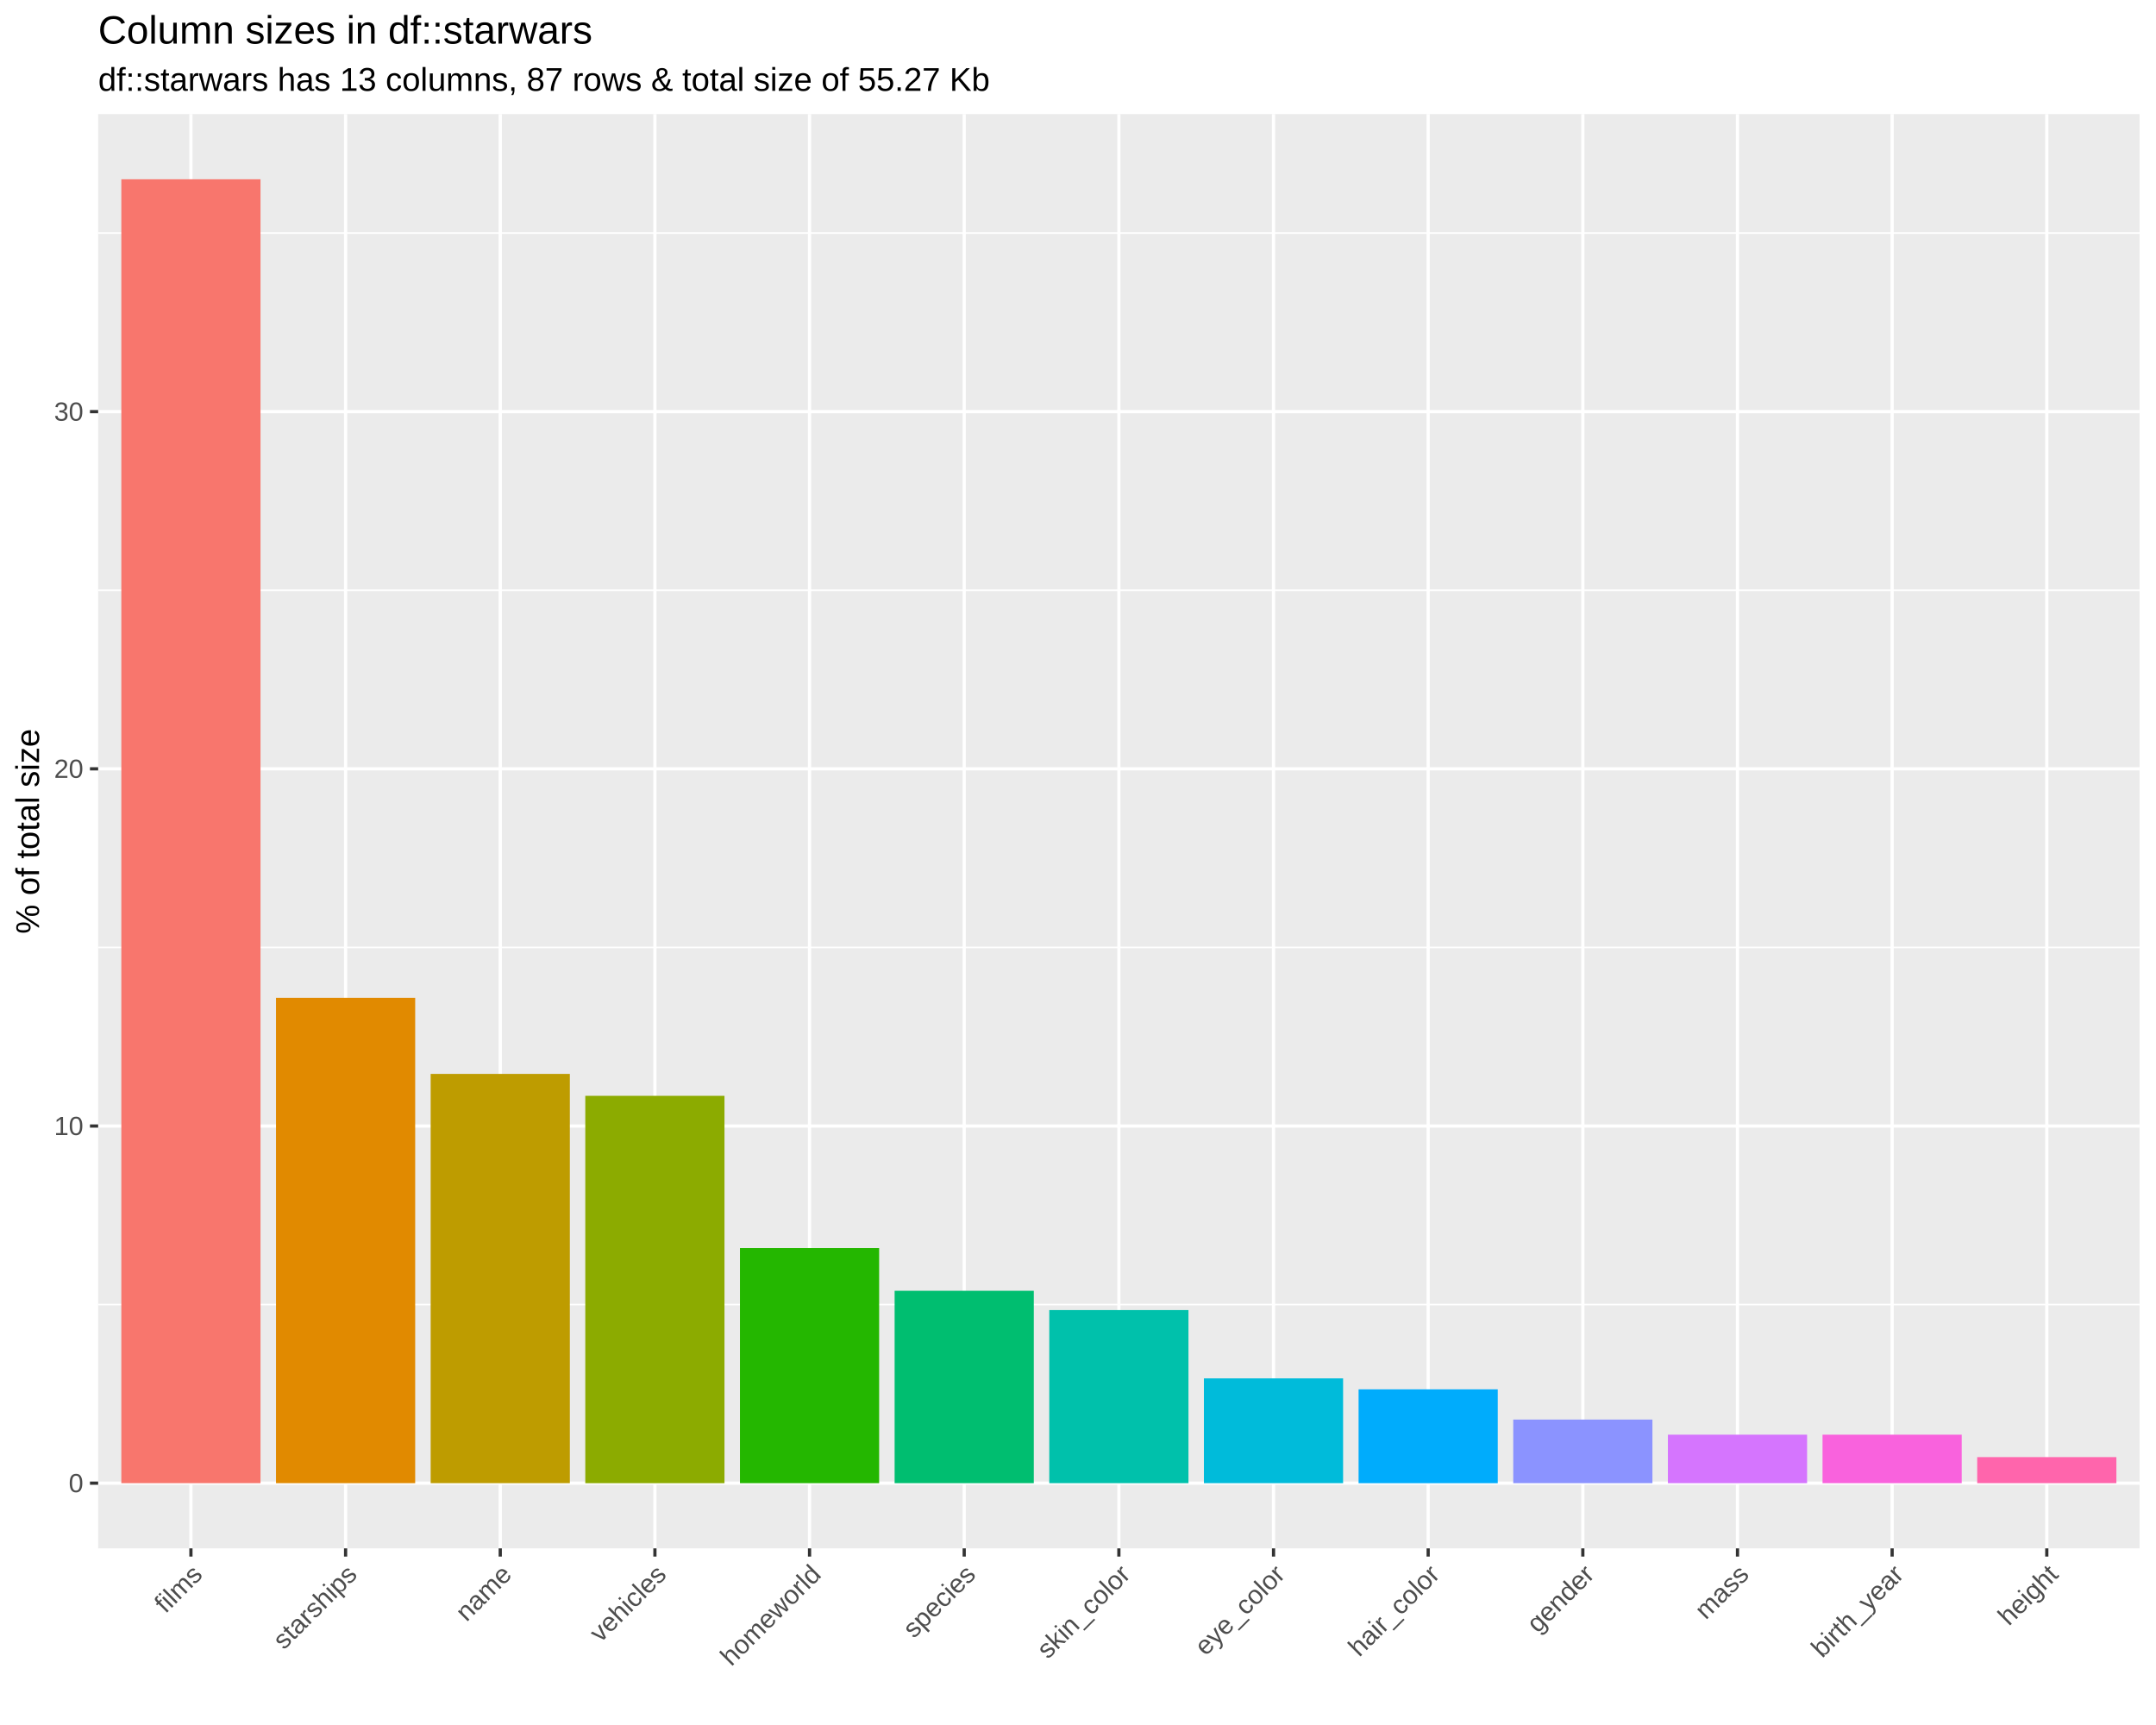
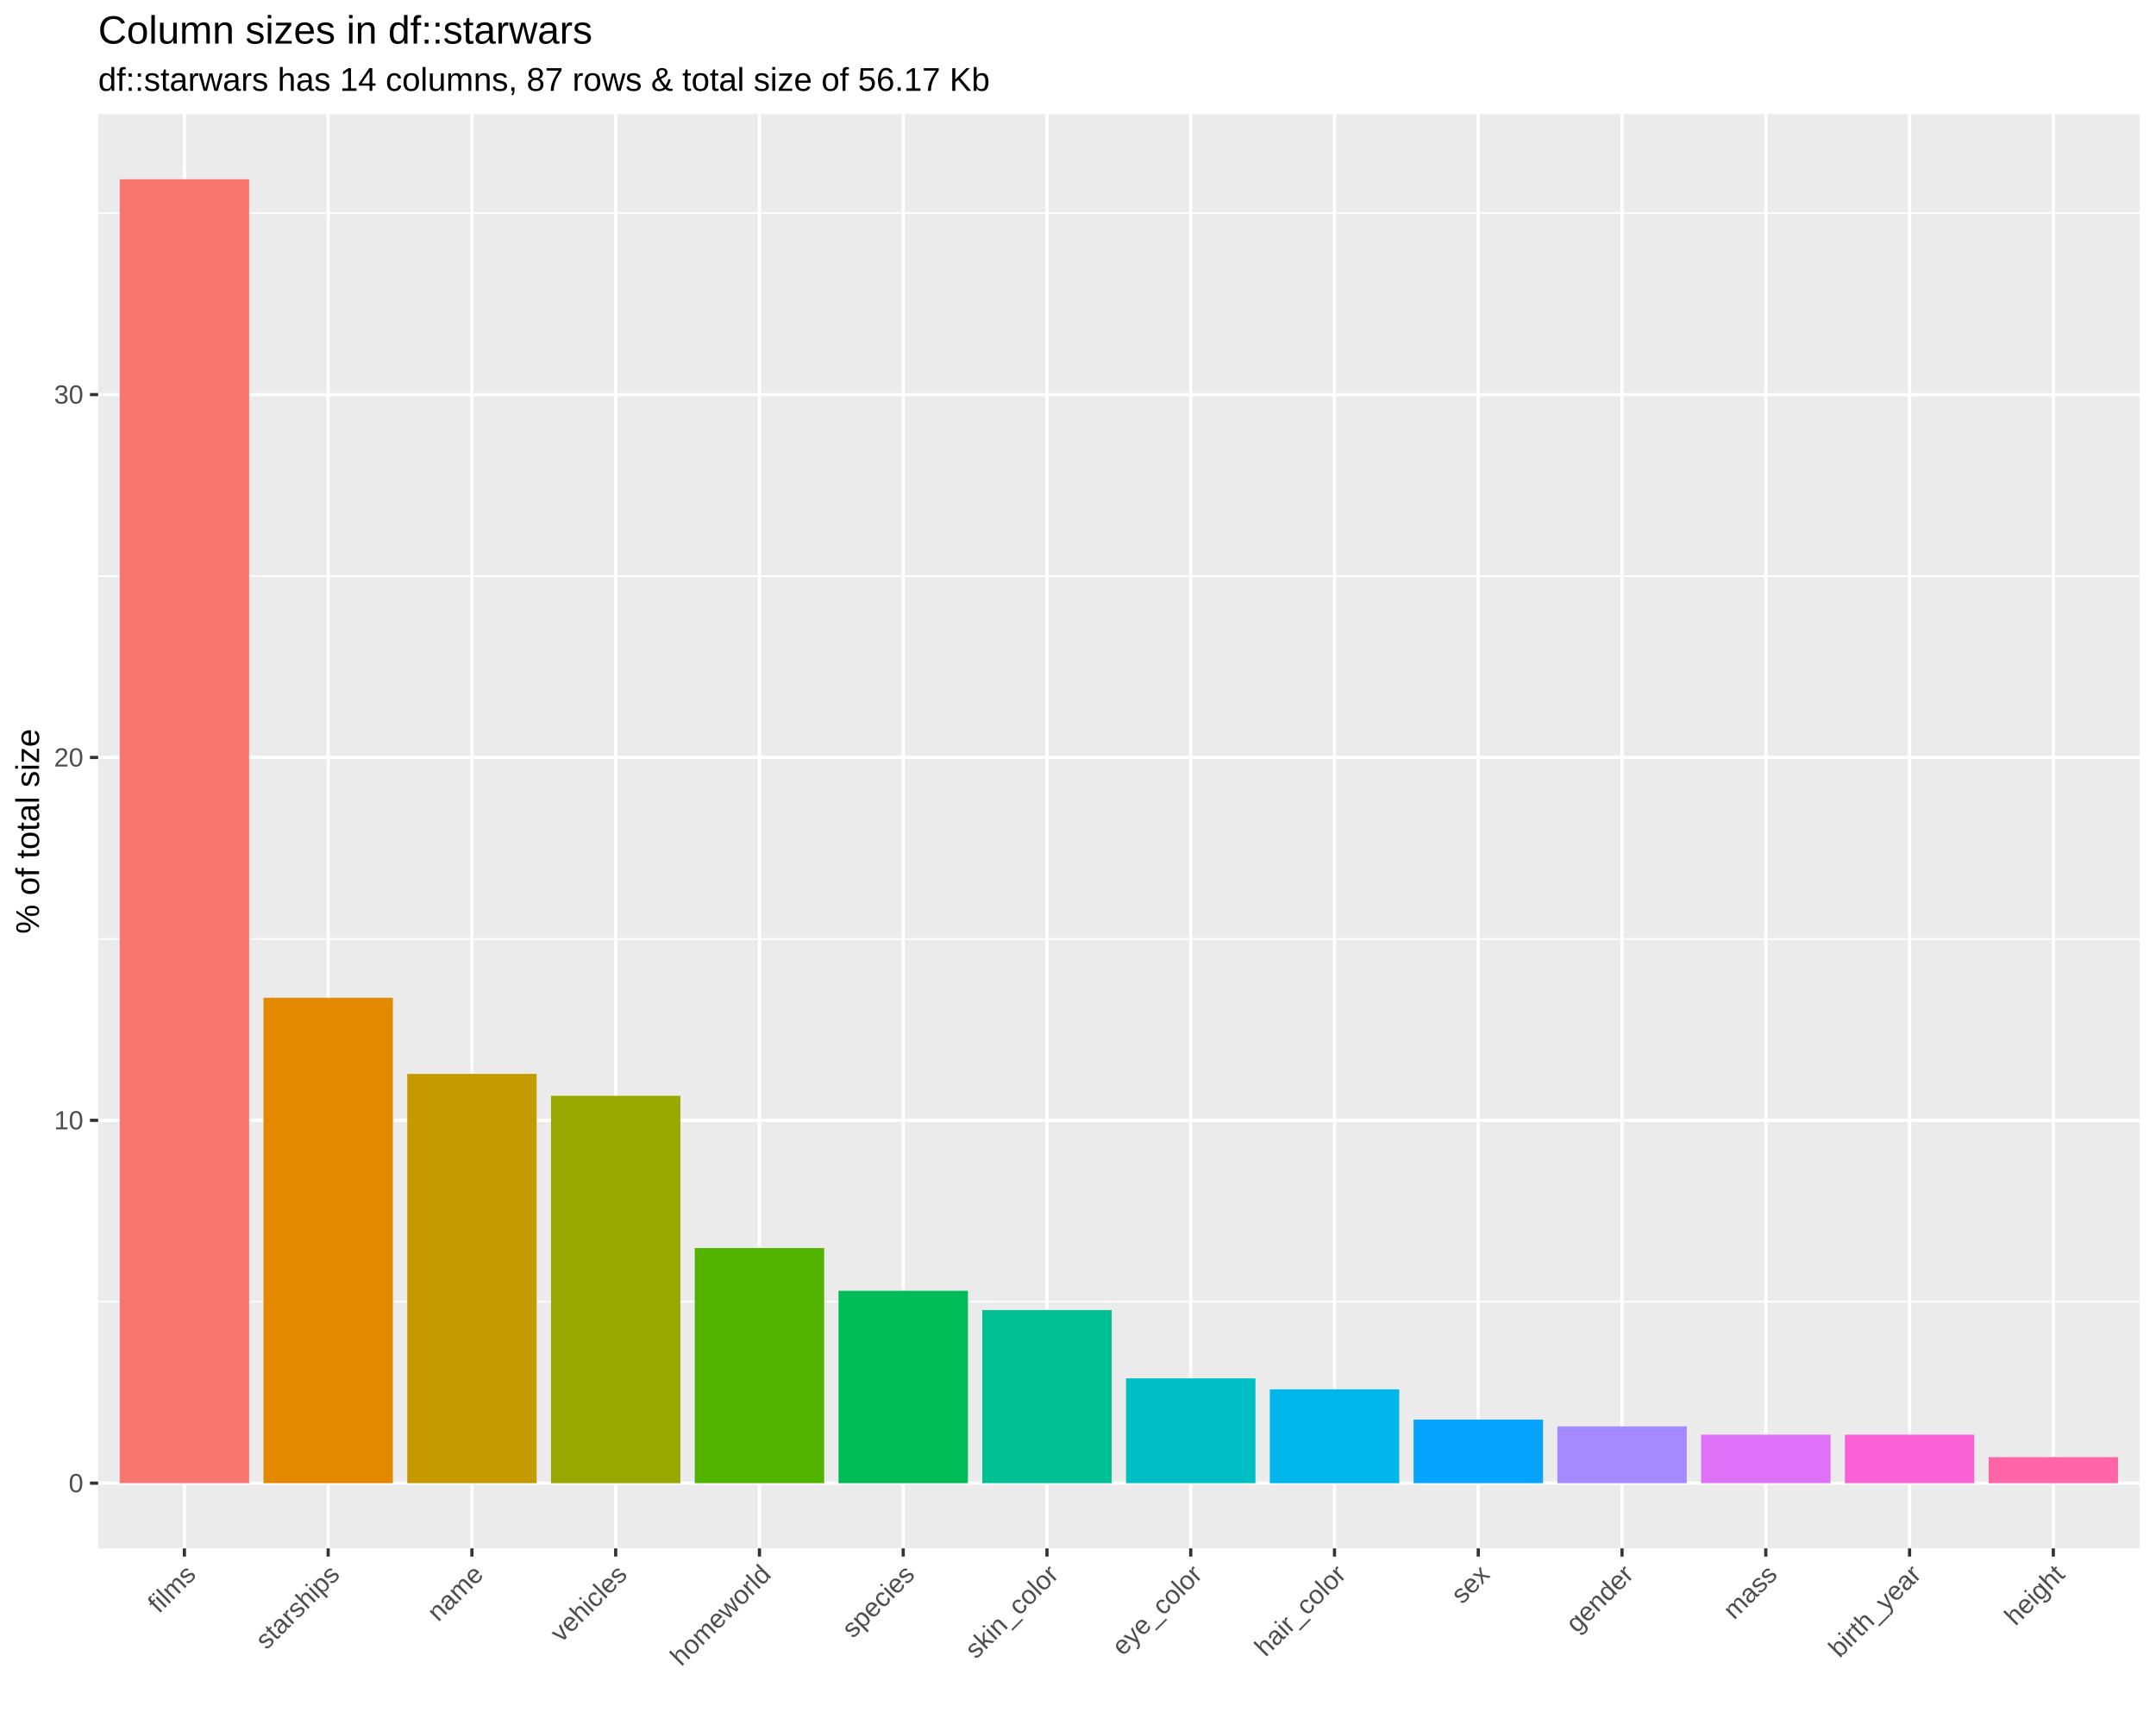
<svg xmlns="http://www.w3.org/2000/svg" viewBox="0 0 720.00 576.00">
  <defs>
    <style type="text/css">
    line, polyline, polygon, path, rect, circle {
      fill: none;
      stroke: #000000;
      stroke-linecap: round;
      stroke-linejoin: round;
      stroke-miterlimit: 10.00;
    }
  </style>
  </defs>
  <rect width="100%" height="100%" style="stroke: none; fill: #FFFFFF;" />
  <rect x="0.00" y="0.00" width="720.00" height="576.00" style="stroke-width: 1.07; stroke: #FFFFFF; fill: #FFFFFF;" />
  <defs>
    <clipPath id="cpMzIuNzh8NzE0LjUyfDUxNy4wMnwzOC4wOQ==">
      <rect x="32.78" y="38.09" width="681.74" height="478.93" />
    </clipPath>
  </defs>
  <rect x="32.78" y="38.09" width="681.74" height="478.93" style="stroke-width: 1.07; stroke: none; fill: #EBEBEB;" clip-path="url(#cpMzIuNzh8NzE0LjUyfDUxNy4wMnwzOC4wOQ==)" />
-   <polyline points="32.78,435.62 714.52,435.62 " style="stroke-width: 0.53; stroke: #FFFFFF; stroke-linecap: butt;" clip-path="url(#cpMzIuNzh8NzE0LjUyfDUxNy4wMnwzOC4wOQ==)" />
-   <polyline points="32.78,316.35 714.52,316.35 " style="stroke-width: 0.53; stroke: #FFFFFF; stroke-linecap: butt;" clip-path="url(#cpMzIuNzh8NzE0LjUyfDUxNy4wMnwzOC4wOQ==)" />
-   <polyline points="32.78,197.09 714.52,197.09 " style="stroke-width: 0.53; stroke: #FFFFFF; stroke-linecap: butt;" clip-path="url(#cpMzIuNzh8NzE0LjUyfDUxNy4wMnwzOC4wOQ==)" />
-   <polyline points="32.78,77.82 714.52,77.82 " style="stroke-width: 0.53; stroke: #FFFFFF; stroke-linecap: butt;" clip-path="url(#cpMzIuNzh8NzE0LjUyfDUxNy4wMnwzOC4wOQ==)" />
+   <polyline points="32.78,434.67 714.52,434.67 " style="stroke-width: 0.53; stroke: #FFFFFF; stroke-linecap: butt;" clip-path="url(#cpMzIuNzh8NzE0LjUyfDUxNy4wMnwzOC4wOQ==)" />
+   <polyline points="32.78,313.51 714.52,313.51 " style="stroke-width: 0.53; stroke: #FFFFFF; stroke-linecap: butt;" clip-path="url(#cpMzIuNzh8NzE0LjUyfDUxNy4wMnwzOC4wOQ==)" />
+   <polyline points="32.78,192.34 714.52,192.34 " style="stroke-width: 0.53; stroke: #FFFFFF; stroke-linecap: butt;" clip-path="url(#cpMzIuNzh8NzE0LjUyfDUxNy4wMnwzOC4wOQ==)" />
+   <polyline points="32.78,71.18 714.52,71.18 " style="stroke-width: 0.53; stroke: #FFFFFF; stroke-linecap: butt;" clip-path="url(#cpMzIuNzh8NzE0LjUyfDUxNy4wMnwzOC4wOQ==)" />
  <polyline points="32.78,495.25 714.52,495.25 " style="stroke-width: 1.07; stroke: #FFFFFF; stroke-linecap: butt;" clip-path="url(#cpMzIuNzh8NzE0LjUyfDUxNy4wMnwzOC4wOQ==)" />
-   <polyline points="32.78,375.99 714.52,375.99 " style="stroke-width: 1.07; stroke: #FFFFFF; stroke-linecap: butt;" clip-path="url(#cpMzIuNzh8NzE0LjUyfDUxNy4wMnwzOC4wOQ==)" />
-   <polyline points="32.78,256.72 714.52,256.72 " style="stroke-width: 1.07; stroke: #FFFFFF; stroke-linecap: butt;" clip-path="url(#cpMzIuNzh8NzE0LjUyfDUxNy4wMnwzOC4wOQ==)" />
-   <polyline points="32.78,137.45 714.52,137.45 " style="stroke-width: 1.07; stroke: #FFFFFF; stroke-linecap: butt;" clip-path="url(#cpMzIuNzh8NzE0LjUyfDUxNy4wMnwzOC4wOQ==)" />
-   <polyline points="63.76,517.02 63.76,38.09 " style="stroke-width: 1.07; stroke: #FFFFFF; stroke-linecap: butt;" clip-path="url(#cpMzIuNzh8NzE0LjUyfDUxNy4wMnwzOC4wOQ==)" />
-   <polyline points="115.41,517.02 115.41,38.09 " style="stroke-width: 1.07; stroke: #FFFFFF; stroke-linecap: butt;" clip-path="url(#cpMzIuNzh8NzE0LjUyfDUxNy4wMnwzOC4wOQ==)" />
-   <polyline points="167.06,517.02 167.06,38.09 " style="stroke-width: 1.07; stroke: #FFFFFF; stroke-linecap: butt;" clip-path="url(#cpMzIuNzh8NzE0LjUyfDUxNy4wMnwzOC4wOQ==)" />
-   <polyline points="218.71,517.02 218.71,38.09 " style="stroke-width: 1.07; stroke: #FFFFFF; stroke-linecap: butt;" clip-path="url(#cpMzIuNzh8NzE0LjUyfDUxNy4wMnwzOC4wOQ==)" />
-   <polyline points="270.35,517.02 270.35,38.09 " style="stroke-width: 1.07; stroke: #FFFFFF; stroke-linecap: butt;" clip-path="url(#cpMzIuNzh8NzE0LjUyfDUxNy4wMnwzOC4wOQ==)" />
-   <polyline points="322.00,517.02 322.00,38.09 " style="stroke-width: 1.07; stroke: #FFFFFF; stroke-linecap: butt;" clip-path="url(#cpMzIuNzh8NzE0LjUyfDUxNy4wMnwzOC4wOQ==)" />
-   <polyline points="373.65,517.02 373.65,38.09 " style="stroke-width: 1.07; stroke: #FFFFFF; stroke-linecap: butt;" clip-path="url(#cpMzIuNzh8NzE0LjUyfDUxNy4wMnwzOC4wOQ==)" />
-   <polyline points="425.30,517.02 425.30,38.09 " style="stroke-width: 1.07; stroke: #FFFFFF; stroke-linecap: butt;" clip-path="url(#cpMzIuNzh8NzE0LjUyfDUxNy4wMnwzOC4wOQ==)" />
-   <polyline points="476.94,517.02 476.94,38.09 " style="stroke-width: 1.07; stroke: #FFFFFF; stroke-linecap: butt;" clip-path="url(#cpMzIuNzh8NzE0LjUyfDUxNy4wMnwzOC4wOQ==)" />
-   <polyline points="528.59,517.02 528.59,38.09 " style="stroke-width: 1.07; stroke: #FFFFFF; stroke-linecap: butt;" clip-path="url(#cpMzIuNzh8NzE0LjUyfDUxNy4wMnwzOC4wOQ==)" />
-   <polyline points="580.24,517.02 580.24,38.09 " style="stroke-width: 1.07; stroke: #FFFFFF; stroke-linecap: butt;" clip-path="url(#cpMzIuNzh8NzE0LjUyfDUxNy4wMnwzOC4wOQ==)" />
-   <polyline points="631.88,517.02 631.88,38.09 " style="stroke-width: 1.07; stroke: #FFFFFF; stroke-linecap: butt;" clip-path="url(#cpMzIuNzh8NzE0LjUyfDUxNy4wMnwzOC4wOQ==)" />
-   <polyline points="683.53,517.02 683.53,38.09 " style="stroke-width: 1.07; stroke: #FFFFFF; stroke-linecap: butt;" clip-path="url(#cpMzIuNzh8NzE0LjUyfDUxNy4wMnwzOC4wOQ==)" />
-   <rect x="40.52" y="59.86" width="46.48" height="435.39" style="stroke-width: 1.07; stroke: none; stroke-linecap: square; stroke-linejoin: miter; fill: #F8766D;" clip-path="url(#cpMzIuNzh8NzE0LjUyfDUxNy4wMnwzOC4wOQ==)" />
-   <rect x="92.17" y="333.18" width="46.48" height="162.07" style="stroke-width: 1.07; stroke: none; stroke-linecap: square; stroke-linejoin: miter; fill: #E18A00;" clip-path="url(#cpMzIuNzh8NzE0LjUyfDUxNy4wMnwzOC4wOQ==)" />
-   <rect x="143.82" y="358.59" width="46.48" height="136.66" style="stroke-width: 1.07; stroke: none; stroke-linecap: square; stroke-linejoin: miter; fill: #BE9C00;" clip-path="url(#cpMzIuNzh8NzE0LjUyfDUxNy4wMnwzOC4wOQ==)" />
-   <rect x="195.46" y="365.91" width="46.48" height="129.35" style="stroke-width: 1.07; stroke: none; stroke-linecap: square; stroke-linejoin: miter; fill: #8CAB00;" clip-path="url(#cpMzIuNzh8NzE0LjUyfDUxNy4wMnwzOC4wOQ==)" />
-   <rect x="247.11" y="416.74" width="46.48" height="78.51" style="stroke-width: 1.07; stroke: none; stroke-linecap: square; stroke-linejoin: miter; fill: #24B700;" clip-path="url(#cpMzIuNzh8NzE0LjUyfDUxNy4wMnwzOC4wOQ==)" />
-   <rect x="298.76" y="431.01" width="46.48" height="64.24" style="stroke-width: 1.07; stroke: none; stroke-linecap: square; stroke-linejoin: miter; fill: #00BE70;" clip-path="url(#cpMzIuNzh8NzE0LjUyfDUxNy4wMnwzOC4wOQ==)" />
-   <rect x="350.41" y="437.45" width="46.48" height="57.80" style="stroke-width: 1.07; stroke: none; stroke-linecap: square; stroke-linejoin: miter; fill: #00C1AB;" clip-path="url(#cpMzIuNzh8NzE0LjUyfDUxNy4wMnwzOC4wOQ==)" />
-   <rect x="402.05" y="460.26" width="46.48" height="34.99" style="stroke-width: 1.07; stroke: none; stroke-linecap: square; stroke-linejoin: miter; fill: #00BBDA;" clip-path="url(#cpMzIuNzh8NzE0LjUyfDUxNy4wMnwzOC4wOQ==)" />
-   <rect x="453.70" y="463.92" width="46.48" height="31.34" style="stroke-width: 1.07; stroke: none; stroke-linecap: square; stroke-linejoin: miter; fill: #00ACFC;" clip-path="url(#cpMzIuNzh8NzE0LjUyfDUxNy4wMnwzOC4wOQ==)" />
-   <rect x="505.35" y="474.01" width="46.48" height="21.24" style="stroke-width: 1.07; stroke: none; stroke-linecap: square; stroke-linejoin: miter; fill: #8B93FF;" clip-path="url(#cpMzIuNzh8NzE0LjUyfDUxNy4wMnwzOC4wOQ==)" />
-   <rect x="557.00" y="479.06" width="46.48" height="16.19" style="stroke-width: 1.07; stroke: none; stroke-linecap: square; stroke-linejoin: miter; fill: #D575FE;" clip-path="url(#cpMzIuNzh8NzE0LjUyfDUxNy4wMnwzOC4wOQ==)" />
-   <rect x="608.64" y="479.06" width="46.48" height="16.19" style="stroke-width: 1.07; stroke: none; stroke-linecap: square; stroke-linejoin: miter; fill: #F962DD;" clip-path="url(#cpMzIuNzh8NzE0LjUyfDUxNy4wMnwzOC4wOQ==)" />
-   <rect x="660.29" y="486.55" width="46.48" height="8.70" style="stroke-width: 1.07; stroke: none; stroke-linecap: square; stroke-linejoin: miter; fill: #FF65AC;" clip-path="url(#cpMzIuNzh8NzE0LjUyfDUxNy4wMnwzOC4wOQ==)" />
+   <polyline points="32.78,374.09 714.52,374.09 " style="stroke-width: 1.07; stroke: #FFFFFF; stroke-linecap: butt;" clip-path="url(#cpMzIuNzh8NzE0LjUyfDUxNy4wMnwzOC4wOQ==)" />
+   <polyline points="32.78,252.92 714.52,252.92 " style="stroke-width: 1.07; stroke: #FFFFFF; stroke-linecap: butt;" clip-path="url(#cpMzIuNzh8NzE0LjUyfDUxNy4wMnwzOC4wOQ==)" />
+   <polyline points="32.78,131.76 714.52,131.76 " style="stroke-width: 1.07; stroke: #FFFFFF; stroke-linecap: butt;" clip-path="url(#cpMzIuNzh8NzE0LjUyfDUxNy4wMnwzOC4wOQ==)" />
+   <polyline points="61.58,517.02 61.58,38.09 " style="stroke-width: 1.07; stroke: #FFFFFF; stroke-linecap: butt;" clip-path="url(#cpMzIuNzh8NzE0LjUyfDUxNy4wMnwzOC4wOQ==)" />
+   <polyline points="109.59,517.02 109.59,38.09 " style="stroke-width: 1.07; stroke: #FFFFFF; stroke-linecap: butt;" clip-path="url(#cpMzIuNzh8NzE0LjUyfDUxNy4wMnwzOC4wOQ==)" />
+   <polyline points="157.60,517.02 157.60,38.09 " style="stroke-width: 1.07; stroke: #FFFFFF; stroke-linecap: butt;" clip-path="url(#cpMzIuNzh8NzE0LjUyfDUxNy4wMnwzOC4wOQ==)" />
+   <polyline points="205.61,517.02 205.61,38.09 " style="stroke-width: 1.07; stroke: #FFFFFF; stroke-linecap: butt;" clip-path="url(#cpMzIuNzh8NzE0LjUyfDUxNy4wMnwzOC4wOQ==)" />
+   <polyline points="253.62,517.02 253.62,38.09 " style="stroke-width: 1.07; stroke: #FFFFFF; stroke-linecap: butt;" clip-path="url(#cpMzIuNzh8NzE0LjUyfDUxNy4wMnwzOC4wOQ==)" />
+   <polyline points="301.63,517.02 301.63,38.09 " style="stroke-width: 1.07; stroke: #FFFFFF; stroke-linecap: butt;" clip-path="url(#cpMzIuNzh8NzE0LjUyfDUxNy4wMnwzOC4wOQ==)" />
+   <polyline points="349.64,517.02 349.64,38.09 " style="stroke-width: 1.07; stroke: #FFFFFF; stroke-linecap: butt;" clip-path="url(#cpMzIuNzh8NzE0LjUyfDUxNy4wMnwzOC4wOQ==)" />
+   <polyline points="397.65,517.02 397.65,38.09 " style="stroke-width: 1.07; stroke: #FFFFFF; stroke-linecap: butt;" clip-path="url(#cpMzIuNzh8NzE0LjUyfDUxNy4wMnwzOC4wOQ==)" />
+   <polyline points="445.66,517.02 445.66,38.09 " style="stroke-width: 1.07; stroke: #FFFFFF; stroke-linecap: butt;" clip-path="url(#cpMzIuNzh8NzE0LjUyfDUxNy4wMnwzOC4wOQ==)" />
+   <polyline points="493.67,517.02 493.67,38.09 " style="stroke-width: 1.07; stroke: #FFFFFF; stroke-linecap: butt;" clip-path="url(#cpMzIuNzh8NzE0LjUyfDUxNy4wMnwzOC4wOQ==)" />
+   <polyline points="541.68,517.02 541.68,38.09 " style="stroke-width: 1.07; stroke: #FFFFFF; stroke-linecap: butt;" clip-path="url(#cpMzIuNzh8NzE0LjUyfDUxNy4wMnwzOC4wOQ==)" />
+   <polyline points="589.69,517.02 589.69,38.09 " style="stroke-width: 1.07; stroke: #FFFFFF; stroke-linecap: butt;" clip-path="url(#cpMzIuNzh8NzE0LjUyfDUxNy4wMnwzOC4wOQ==)" />
+   <polyline points="637.70,517.02 637.70,38.09 " style="stroke-width: 1.07; stroke: #FFFFFF; stroke-linecap: butt;" clip-path="url(#cpMzIuNzh8NzE0LjUyfDUxNy4wMnwzOC4wOQ==)" />
+   <polyline points="685.71,517.02 685.71,38.09 " style="stroke-width: 1.07; stroke: #FFFFFF; stroke-linecap: butt;" clip-path="url(#cpMzIuNzh8NzE0LjUyfDUxNy4wMnwzOC4wOQ==)" />
+   <rect x="39.98" y="59.86" width="43.21" height="435.39" style="stroke-width: 1.07; stroke: none; stroke-linecap: square; stroke-linejoin: miter; fill: #F8766D;" clip-path="url(#cpMzIuNzh8NzE0LjUyfDUxNy4wMnwzOC4wOQ==)" />
+   <rect x="87.99" y="333.18" width="43.21" height="162.07" style="stroke-width: 1.07; stroke: none; stroke-linecap: square; stroke-linejoin: miter; fill: #E38900;" clip-path="url(#cpMzIuNzh8NzE0LjUyfDUxNy4wMnwzOC4wOQ==)" />
+   <rect x="136.00" y="358.59" width="43.21" height="136.66" style="stroke-width: 1.07; stroke: none; stroke-linecap: square; stroke-linejoin: miter; fill: #C49A00;" clip-path="url(#cpMzIuNzh8NzE0LjUyfDUxNy4wMnwzOC4wOQ==)" />
+   <rect x="184.01" y="365.91" width="43.21" height="129.35" style="stroke-width: 1.07; stroke: none; stroke-linecap: square; stroke-linejoin: miter; fill: #99A800;" clip-path="url(#cpMzIuNzh8NzE0LjUyfDUxNy4wMnwzOC4wOQ==)" />
+   <rect x="232.02" y="416.74" width="43.21" height="78.51" style="stroke-width: 1.07; stroke: none; stroke-linecap: square; stroke-linejoin: miter; fill: #53B400;" clip-path="url(#cpMzIuNzh8NzE0LjUyfDUxNy4wMnwzOC4wOQ==)" />
+   <rect x="280.03" y="431.01" width="43.21" height="64.24" style="stroke-width: 1.07; stroke: none; stroke-linecap: square; stroke-linejoin: miter; fill: #00BC56;" clip-path="url(#cpMzIuNzh8NzE0LjUyfDUxNy4wMnwzOC4wOQ==)" />
+   <rect x="328.04" y="437.45" width="43.21" height="57.80" style="stroke-width: 1.07; stroke: none; stroke-linecap: square; stroke-linejoin: miter; fill: #00C094;" clip-path="url(#cpMzIuNzh8NzE0LjUyfDUxNy4wMnwzOC4wOQ==)" />
+   <rect x="376.05" y="460.26" width="43.21" height="34.99" style="stroke-width: 1.07; stroke: none; stroke-linecap: square; stroke-linejoin: miter; fill: #00BFC4;" clip-path="url(#cpMzIuNzh8NzE0LjUyfDUxNy4wMnwzOC4wOQ==)" />
+   <rect x="424.06" y="463.92" width="43.21" height="31.34" style="stroke-width: 1.07; stroke: none; stroke-linecap: square; stroke-linejoin: miter; fill: #00B6EB;" clip-path="url(#cpMzIuNzh8NzE0LjUyfDUxNy4wMnwzOC4wOQ==)" />
+   <rect x="472.07" y="474.01" width="43.21" height="21.24" style="stroke-width: 1.07; stroke: none; stroke-linecap: square; stroke-linejoin: miter; fill: #06A4FF;" clip-path="url(#cpMzIuNzh8NzE0LjUyfDUxNy4wMnwzOC4wOQ==)" />
+   <rect x="520.08" y="476.28" width="43.21" height="18.98" style="stroke-width: 1.07; stroke: none; stroke-linecap: square; stroke-linejoin: miter; fill: #A58AFF;" clip-path="url(#cpMzIuNzh8NzE0LjUyfDUxNy4wMnwzOC4wOQ==)" />
+   <rect x="568.09" y="479.06" width="43.21" height="16.19" style="stroke-width: 1.07; stroke: none; stroke-linecap: square; stroke-linejoin: miter; fill: #DF70F8;" clip-path="url(#cpMzIuNzh8NzE0LjUyfDUxNy4wMnwzOC4wOQ==)" />
+   <rect x="616.10" y="479.06" width="43.21" height="16.19" style="stroke-width: 1.07; stroke: none; stroke-linecap: square; stroke-linejoin: miter; fill: #FB61D7;" clip-path="url(#cpMzIuNzh8NzE0LjUyfDUxNy4wMnwzOC4wOQ==)" />
+   <rect x="664.11" y="486.55" width="43.21" height="8.70" style="stroke-width: 1.07; stroke: none; stroke-linecap: square; stroke-linejoin: miter; fill: #FF66A8;" clip-path="url(#cpMzIuNzh8NzE0LjUyfDUxNy4wMnwzOC4wOQ==)" />
  <defs>
    <clipPath id="cpMC4wMHw3MjAuMDB8NTc2LjAwfDAuMDA=">
      <rect x="0.00" y="0.00" width="720.00" height="576.00" />
    </clipPath>
  </defs>
  <g clip-path="url(#cpMC4wMHw3MjAuMDB8NTc2LjAwfDAuMDA=)">
    <text x="22.95" y="498.27" style="font-size: 8.80px; fill: #4D4D4D; font-family: Liberation Sans;" textLength="4.89px" lengthAdjust="spacingAndGlyphs">0</text>
  </g>
  <g clip-path="url(#cpMC4wMHw3MjAuMDB8NTc2LjAwfDAuMDA=)">
-     <text x="18.06" y="379.01" style="font-size: 8.80px; fill: #4D4D4D; font-family: Liberation Sans;" textLength="9.78px" lengthAdjust="spacingAndGlyphs">10</text>
+     <text x="18.06" y="377.11" style="font-size: 8.80px; fill: #4D4D4D; font-family: Liberation Sans;" textLength="9.78px" lengthAdjust="spacingAndGlyphs">10</text>
  </g>
  <g clip-path="url(#cpMC4wMHw3MjAuMDB8NTc2LjAwfDAuMDA=)">
-     <text x="18.06" y="259.74" style="font-size: 8.80px; fill: #4D4D4D; font-family: Liberation Sans;" textLength="9.78px" lengthAdjust="spacingAndGlyphs">20</text>
+     <text x="18.06" y="255.95" style="font-size: 8.80px; fill: #4D4D4D; font-family: Liberation Sans;" textLength="9.78px" lengthAdjust="spacingAndGlyphs">20</text>
  </g>
  <g clip-path="url(#cpMC4wMHw3MjAuMDB8NTc2LjAwfDAuMDA=)">
-     <text x="18.06" y="140.48" style="font-size: 8.80px; fill: #4D4D4D; font-family: Liberation Sans;" textLength="9.78px" lengthAdjust="spacingAndGlyphs">30</text>
+     <text x="18.06" y="134.78" style="font-size: 8.80px; fill: #4D4D4D; font-family: Liberation Sans;" textLength="9.78px" lengthAdjust="spacingAndGlyphs">30</text>
  </g>
  <polyline points="30.04,495.25 32.78,495.25 " style="stroke-width: 1.07; stroke: #333333; stroke-linecap: butt;" clip-path="url(#cpMC4wMHw3MjAuMDB8NTc2LjAwfDAuMDA=)" />
-   <polyline points="30.04,375.99 32.78,375.99 " style="stroke-width: 1.07; stroke: #333333; stroke-linecap: butt;" clip-path="url(#cpMC4wMHw3MjAuMDB8NTc2LjAwfDAuMDA=)" />
-   <polyline points="30.04,256.72 32.78,256.72 " style="stroke-width: 1.07; stroke: #333333; stroke-linecap: butt;" clip-path="url(#cpMC4wMHw3MjAuMDB8NTc2LjAwfDAuMDA=)" />
-   <polyline points="30.04,137.45 32.78,137.45 " style="stroke-width: 1.07; stroke: #333333; stroke-linecap: butt;" clip-path="url(#cpMC4wMHw3MjAuMDB8NTc2LjAwfDAuMDA=)" />
-   <polyline points="63.76,519.76 63.76,517.02 " style="stroke-width: 1.07; stroke: #333333; stroke-linecap: butt;" clip-path="url(#cpMC4wMHw3MjAuMDB8NTc2LjAwfDAuMDA=)" />
-   <polyline points="115.41,519.76 115.41,517.02 " style="stroke-width: 1.07; stroke: #333333; stroke-linecap: butt;" clip-path="url(#cpMC4wMHw3MjAuMDB8NTc2LjAwfDAuMDA=)" />
-   <polyline points="167.06,519.76 167.06,517.02 " style="stroke-width: 1.07; stroke: #333333; stroke-linecap: butt;" clip-path="url(#cpMC4wMHw3MjAuMDB8NTc2LjAwfDAuMDA=)" />
-   <polyline points="218.71,519.76 218.71,517.02 " style="stroke-width: 1.07; stroke: #333333; stroke-linecap: butt;" clip-path="url(#cpMC4wMHw3MjAuMDB8NTc2LjAwfDAuMDA=)" />
-   <polyline points="270.35,519.76 270.35,517.02 " style="stroke-width: 1.07; stroke: #333333; stroke-linecap: butt;" clip-path="url(#cpMC4wMHw3MjAuMDB8NTc2LjAwfDAuMDA=)" />
-   <polyline points="322.00,519.76 322.00,517.02 " style="stroke-width: 1.07; stroke: #333333; stroke-linecap: butt;" clip-path="url(#cpMC4wMHw3MjAuMDB8NTc2LjAwfDAuMDA=)" />
-   <polyline points="373.65,519.76 373.65,517.02 " style="stroke-width: 1.07; stroke: #333333; stroke-linecap: butt;" clip-path="url(#cpMC4wMHw3MjAuMDB8NTc2LjAwfDAuMDA=)" />
-   <polyline points="425.30,519.76 425.30,517.02 " style="stroke-width: 1.07; stroke: #333333; stroke-linecap: butt;" clip-path="url(#cpMC4wMHw3MjAuMDB8NTc2LjAwfDAuMDA=)" />
-   <polyline points="476.94,519.76 476.94,517.02 " style="stroke-width: 1.07; stroke: #333333; stroke-linecap: butt;" clip-path="url(#cpMC4wMHw3MjAuMDB8NTc2LjAwfDAuMDA=)" />
-   <polyline points="528.59,519.76 528.59,517.02 " style="stroke-width: 1.07; stroke: #333333; stroke-linecap: butt;" clip-path="url(#cpMC4wMHw3MjAuMDB8NTc2LjAwfDAuMDA=)" />
-   <polyline points="580.24,519.76 580.24,517.02 " style="stroke-width: 1.07; stroke: #333333; stroke-linecap: butt;" clip-path="url(#cpMC4wMHw3MjAuMDB8NTc2LjAwfDAuMDA=)" />
-   <polyline points="631.88,519.76 631.88,517.02 " style="stroke-width: 1.07; stroke: #333333; stroke-linecap: butt;" clip-path="url(#cpMC4wMHw3MjAuMDB8NTc2LjAwfDAuMDA=)" />
-   <polyline points="683.53,519.76 683.53,517.02 " style="stroke-width: 1.07; stroke: #333333; stroke-linecap: butt;" clip-path="url(#cpMC4wMHw3MjAuMDB8NTc2LjAwfDAuMDA=)" />
+   <polyline points="30.04,374.09 32.78,374.09 " style="stroke-width: 1.07; stroke: #333333; stroke-linecap: butt;" clip-path="url(#cpMC4wMHw3MjAuMDB8NTc2LjAwfDAuMDA=)" />
+   <polyline points="30.04,252.92 32.78,252.92 " style="stroke-width: 1.07; stroke: #333333; stroke-linecap: butt;" clip-path="url(#cpMC4wMHw3MjAuMDB8NTc2LjAwfDAuMDA=)" />
+   <polyline points="30.04,131.76 32.78,131.76 " style="stroke-width: 1.07; stroke: #333333; stroke-linecap: butt;" clip-path="url(#cpMC4wMHw3MjAuMDB8NTc2LjAwfDAuMDA=)" />
+   <polyline points="61.58,519.76 61.58,517.02 " style="stroke-width: 1.07; stroke: #333333; stroke-linecap: butt;" clip-path="url(#cpMC4wMHw3MjAuMDB8NTc2LjAwfDAuMDA=)" />
+   <polyline points="109.59,519.76 109.59,517.02 " style="stroke-width: 1.07; stroke: #333333; stroke-linecap: butt;" clip-path="url(#cpMC4wMHw3MjAuMDB8NTc2LjAwfDAuMDA=)" />
+   <polyline points="157.60,519.76 157.60,517.02 " style="stroke-width: 1.07; stroke: #333333; stroke-linecap: butt;" clip-path="url(#cpMC4wMHw3MjAuMDB8NTc2LjAwfDAuMDA=)" />
+   <polyline points="205.61,519.76 205.61,517.02 " style="stroke-width: 1.07; stroke: #333333; stroke-linecap: butt;" clip-path="url(#cpMC4wMHw3MjAuMDB8NTc2LjAwfDAuMDA=)" />
+   <polyline points="253.62,519.76 253.62,517.02 " style="stroke-width: 1.07; stroke: #333333; stroke-linecap: butt;" clip-path="url(#cpMC4wMHw3MjAuMDB8NTc2LjAwfDAuMDA=)" />
+   <polyline points="301.63,519.76 301.63,517.02 " style="stroke-width: 1.07; stroke: #333333; stroke-linecap: butt;" clip-path="url(#cpMC4wMHw3MjAuMDB8NTc2LjAwfDAuMDA=)" />
+   <polyline points="349.64,519.76 349.64,517.02 " style="stroke-width: 1.07; stroke: #333333; stroke-linecap: butt;" clip-path="url(#cpMC4wMHw3MjAuMDB8NTc2LjAwfDAuMDA=)" />
+   <polyline points="397.65,519.76 397.65,517.02 " style="stroke-width: 1.07; stroke: #333333; stroke-linecap: butt;" clip-path="url(#cpMC4wMHw3MjAuMDB8NTc2LjAwfDAuMDA=)" />
+   <polyline points="445.66,519.76 445.66,517.02 " style="stroke-width: 1.07; stroke: #333333; stroke-linecap: butt;" clip-path="url(#cpMC4wMHw3MjAuMDB8NTc2LjAwfDAuMDA=)" />
+   <polyline points="493.67,519.76 493.67,517.02 " style="stroke-width: 1.07; stroke: #333333; stroke-linecap: butt;" clip-path="url(#cpMC4wMHw3MjAuMDB8NTc2LjAwfDAuMDA=)" />
+   <polyline points="541.68,519.76 541.68,517.02 " style="stroke-width: 1.07; stroke: #333333; stroke-linecap: butt;" clip-path="url(#cpMC4wMHw3MjAuMDB8NTc2LjAwfDAuMDA=)" />
+   <polyline points="589.69,519.76 589.69,517.02 " style="stroke-width: 1.07; stroke: #333333; stroke-linecap: butt;" clip-path="url(#cpMC4wMHw3MjAuMDB8NTc2LjAwfDAuMDA=)" />
+   <polyline points="637.70,519.76 637.70,517.02 " style="stroke-width: 1.07; stroke: #333333; stroke-linecap: butt;" clip-path="url(#cpMC4wMHw3MjAuMDB8NTc2LjAwfDAuMDA=)" />
+   <polyline points="685.71,519.76 685.71,517.02 " style="stroke-width: 1.07; stroke: #333333; stroke-linecap: butt;" clip-path="url(#cpMC4wMHw3MjAuMDB8NTc2LjAwfDAuMDA=)" />
  <g clip-path="url(#cpMC4wMHw3MjAuMDB8NTc2LjAwfDAuMDA=)">
-     <text transform="translate(55.26,539.01) rotate(-45)" style="font-size: 8.80px; fill: #4D4D4D; font-family: Liberation Sans;" textLength="18.08px" lengthAdjust="spacingAndGlyphs">films</text>
+     <text transform="translate(53.07,539.01) rotate(-45)" style="font-size: 8.80px; fill: #4D4D4D; font-family: Liberation Sans;" textLength="18.08px" lengthAdjust="spacingAndGlyphs">films</text>
  </g>
  <g clip-path="url(#cpMC4wMHw3MjAuMDB8NTc2LjAwfDAuMDA=)">
-     <text transform="translate(94.79,551.12) rotate(-45)" style="font-size: 8.80px; fill: #4D4D4D; font-family: Liberation Sans;" textLength="35.20px" lengthAdjust="spacingAndGlyphs">starships</text>
+     <text transform="translate(88.98,551.12) rotate(-45)" style="font-size: 8.80px; fill: #4D4D4D; font-family: Liberation Sans;" textLength="35.20px" lengthAdjust="spacingAndGlyphs">starships</text>
  </g>
  <g clip-path="url(#cpMC4wMHw3MjAuMDB8NTc2LjAwfDAuMDA=)">
-     <text transform="translate(155.78,541.78) rotate(-45)" style="font-size: 8.80px; fill: #4D4D4D; font-family: Liberation Sans;" textLength="22.00px" lengthAdjust="spacingAndGlyphs">name</text>
+     <text transform="translate(146.32,541.78) rotate(-45)" style="font-size: 8.80px; fill: #4D4D4D; font-family: Liberation Sans;" textLength="22.00px" lengthAdjust="spacingAndGlyphs">name</text>
  </g>
  <g clip-path="url(#cpMC4wMHw3MjAuMDB8NTc2LjAwfDAuMDA=)">
-     <text transform="translate(200.50,548.71) rotate(-45)" style="font-size: 8.80px; fill: #4D4D4D; font-family: Liberation Sans;" textLength="31.80px" lengthAdjust="spacingAndGlyphs">vehicles</text>
+     <text transform="translate(187.40,548.71) rotate(-45)" style="font-size: 8.80px; fill: #4D4D4D; font-family: Liberation Sans;" textLength="31.80px" lengthAdjust="spacingAndGlyphs">vehicles</text>
  </g>
  <g clip-path="url(#cpMC4wMHw3MjAuMDB8NTc2LjAwfDAuMDA=)">
-     <text transform="translate(244.21,556.64) rotate(-45)" style="font-size: 8.80px; fill: #4D4D4D; font-family: Liberation Sans;" textLength="43.02px" lengthAdjust="spacingAndGlyphs">homeworld</text>
+     <text transform="translate(227.48,556.64) rotate(-45)" style="font-size: 8.80px; fill: #4D4D4D; font-family: Liberation Sans;" textLength="43.02px" lengthAdjust="spacingAndGlyphs">homeworld</text>
  </g>
  <g clip-path="url(#cpMC4wMHw3MjAuMDB8NTc2LjAwfDAuMDA=)">
-     <text transform="translate(305.17,547.33) rotate(-45)" style="font-size: 8.80px; fill: #4D4D4D; font-family: Liberation Sans;" textLength="29.84px" lengthAdjust="spacingAndGlyphs">species</text>
+     <text transform="translate(284.81,547.33) rotate(-45)" style="font-size: 8.80px; fill: #4D4D4D; font-family: Liberation Sans;" textLength="29.84px" lengthAdjust="spacingAndGlyphs">species</text>
  </g>
  <g clip-path="url(#cpMC4wMHw3MjAuMDB8NTc2LjAwfDAuMDA=)">
-     <text transform="translate(349.92,554.24) rotate(-45)" style="font-size: 8.80px; fill: #4D4D4D; font-family: Liberation Sans;" textLength="39.61px" lengthAdjust="spacingAndGlyphs">skin_color</text>
+     <text transform="translate(325.91,554.24) rotate(-45)" style="font-size: 8.80px; fill: #4D4D4D; font-family: Liberation Sans;" textLength="39.61px" lengthAdjust="spacingAndGlyphs">skin_color</text>
  </g>
  <g clip-path="url(#cpMC4wMHw3MjAuMDB8NTc2LjAwfDAuMDA=)">
-     <text transform="translate(402.60,553.20) rotate(-45)" style="font-size: 8.80px; fill: #4D4D4D; font-family: Liberation Sans;" textLength="38.14px" lengthAdjust="spacingAndGlyphs">eye_color</text>
+     <text transform="translate(374.96,553.20) rotate(-45)" style="font-size: 8.80px; fill: #4D4D4D; font-family: Liberation Sans;" textLength="38.14px" lengthAdjust="spacingAndGlyphs">eye_color</text>
  </g>
  <g clip-path="url(#cpMC4wMHw3MjAuMDB8NTc2LjAwfDAuMDA=)">
-     <text transform="translate(453.92,553.53) rotate(-45)" style="font-size: 8.80px; fill: #4D4D4D; font-family: Liberation Sans;" textLength="38.61px" lengthAdjust="spacingAndGlyphs">hair_color</text>
+     <text transform="translate(422.64,553.53) rotate(-45)" style="font-size: 8.80px; fill: #4D4D4D; font-family: Liberation Sans;" textLength="38.61px" lengthAdjust="spacingAndGlyphs">hair_color</text>
  </g>
  <g clip-path="url(#cpMC4wMHw3MjAuMDB8NTc2LjAwfDAuMDA=)">
-     <text transform="translate(513.51,545.58) rotate(-45)" style="font-size: 8.80px; fill: #4D4D4D; font-family: Liberation Sans;" textLength="27.38px" lengthAdjust="spacingAndGlyphs">gender</text>
+     <text transform="translate(488.26,535.92) rotate(-45)" style="font-size: 8.80px; fill: #4D4D4D; font-family: Liberation Sans;" textLength="13.70px" lengthAdjust="spacingAndGlyphs">sex</text>
  </g>
  <g clip-path="url(#cpMC4wMHw3MjAuMDB8NTc2LjAwfDAuMDA=)">
-     <text transform="translate(569.64,541.10) rotate(-45)" style="font-size: 8.80px; fill: #4D4D4D; font-family: Liberation Sans;" textLength="21.03px" lengthAdjust="spacingAndGlyphs">mass</text>
+     <text transform="translate(526.60,545.58) rotate(-45)" style="font-size: 8.80px; fill: #4D4D4D; font-family: Liberation Sans;" textLength="27.38px" lengthAdjust="spacingAndGlyphs">gender</text>
  </g>
  <g clip-path="url(#cpMC4wMHw3MjAuMDB8NTc2LjAwfDAuMDA=)">
-     <text transform="translate(608.52,553.87) rotate(-45)" style="font-size: 8.80px; fill: #4D4D4D; font-family: Liberation Sans;" textLength="39.09px" lengthAdjust="spacingAndGlyphs">birth_year</text>
+     <text transform="translate(579.10,541.10) rotate(-45)" style="font-size: 8.80px; fill: #4D4D4D; font-family: Liberation Sans;" textLength="21.03px" lengthAdjust="spacingAndGlyphs">mass</text>
  </g>
  <g clip-path="url(#cpMC4wMHw3MjAuMDB8NTc2LjAwfDAuMDA=)">
-     <text transform="translate(670.87,543.17) rotate(-45)" style="font-size: 8.80px; fill: #4D4D4D; font-family: Liberation Sans;" textLength="23.95px" lengthAdjust="spacingAndGlyphs">height</text>
+     <text transform="translate(614.34,553.87) rotate(-45)" style="font-size: 8.80px; fill: #4D4D4D; font-family: Liberation Sans;" textLength="39.09px" lengthAdjust="spacingAndGlyphs">birth_year</text>
+   </g>
+   <g clip-path="url(#cpMC4wMHw3MjAuMDB8NTc2LjAwfDAuMDA=)">
+     <text transform="translate(673.05,543.17) rotate(-45)" style="font-size: 8.80px; fill: #4D4D4D; font-family: Liberation Sans;" textLength="23.95px" lengthAdjust="spacingAndGlyphs">height</text>
  </g>
  <g clip-path="url(#cpMC4wMHw3MjAuMDB8NTc2LjAwfDAuMDA=)">
    <text transform="translate(13.04,311.82) rotate(-90)" style="font-size: 11.00px; font-family: Liberation Sans;" textLength="68.53px" lengthAdjust="spacingAndGlyphs">% of total size</text>
  </g>
  <g clip-path="url(#cpMC4wMHw3MjAuMDB8NTc2LjAwfDAuMDA=)">
-     <text x="32.78" y="30.33" style="font-size: 11.00px; font-family: Liberation Sans;" textLength="298.00px" lengthAdjust="spacingAndGlyphs">df::starwars has 13 columns, 87 rows &amp; total size of 55.27 Kb</text>
+     <text x="32.78" y="30.33" style="font-size: 11.00px; font-family: Liberation Sans;" textLength="298.00px" lengthAdjust="spacingAndGlyphs">df::starwars has 14 columns, 87 rows &amp; total size of 56.17 Kb</text>
  </g>
  <g clip-path="url(#cpMC4wMHw3MjAuMDB8NTc2LjAwfDAuMDA=)">
    <text x="32.78" y="14.56" style="font-size: 13.20px; font-family: Liberation Sans;" textLength="164.83px" lengthAdjust="spacingAndGlyphs">Column sizes in df::starwars</text>
  </g>
</svg>
